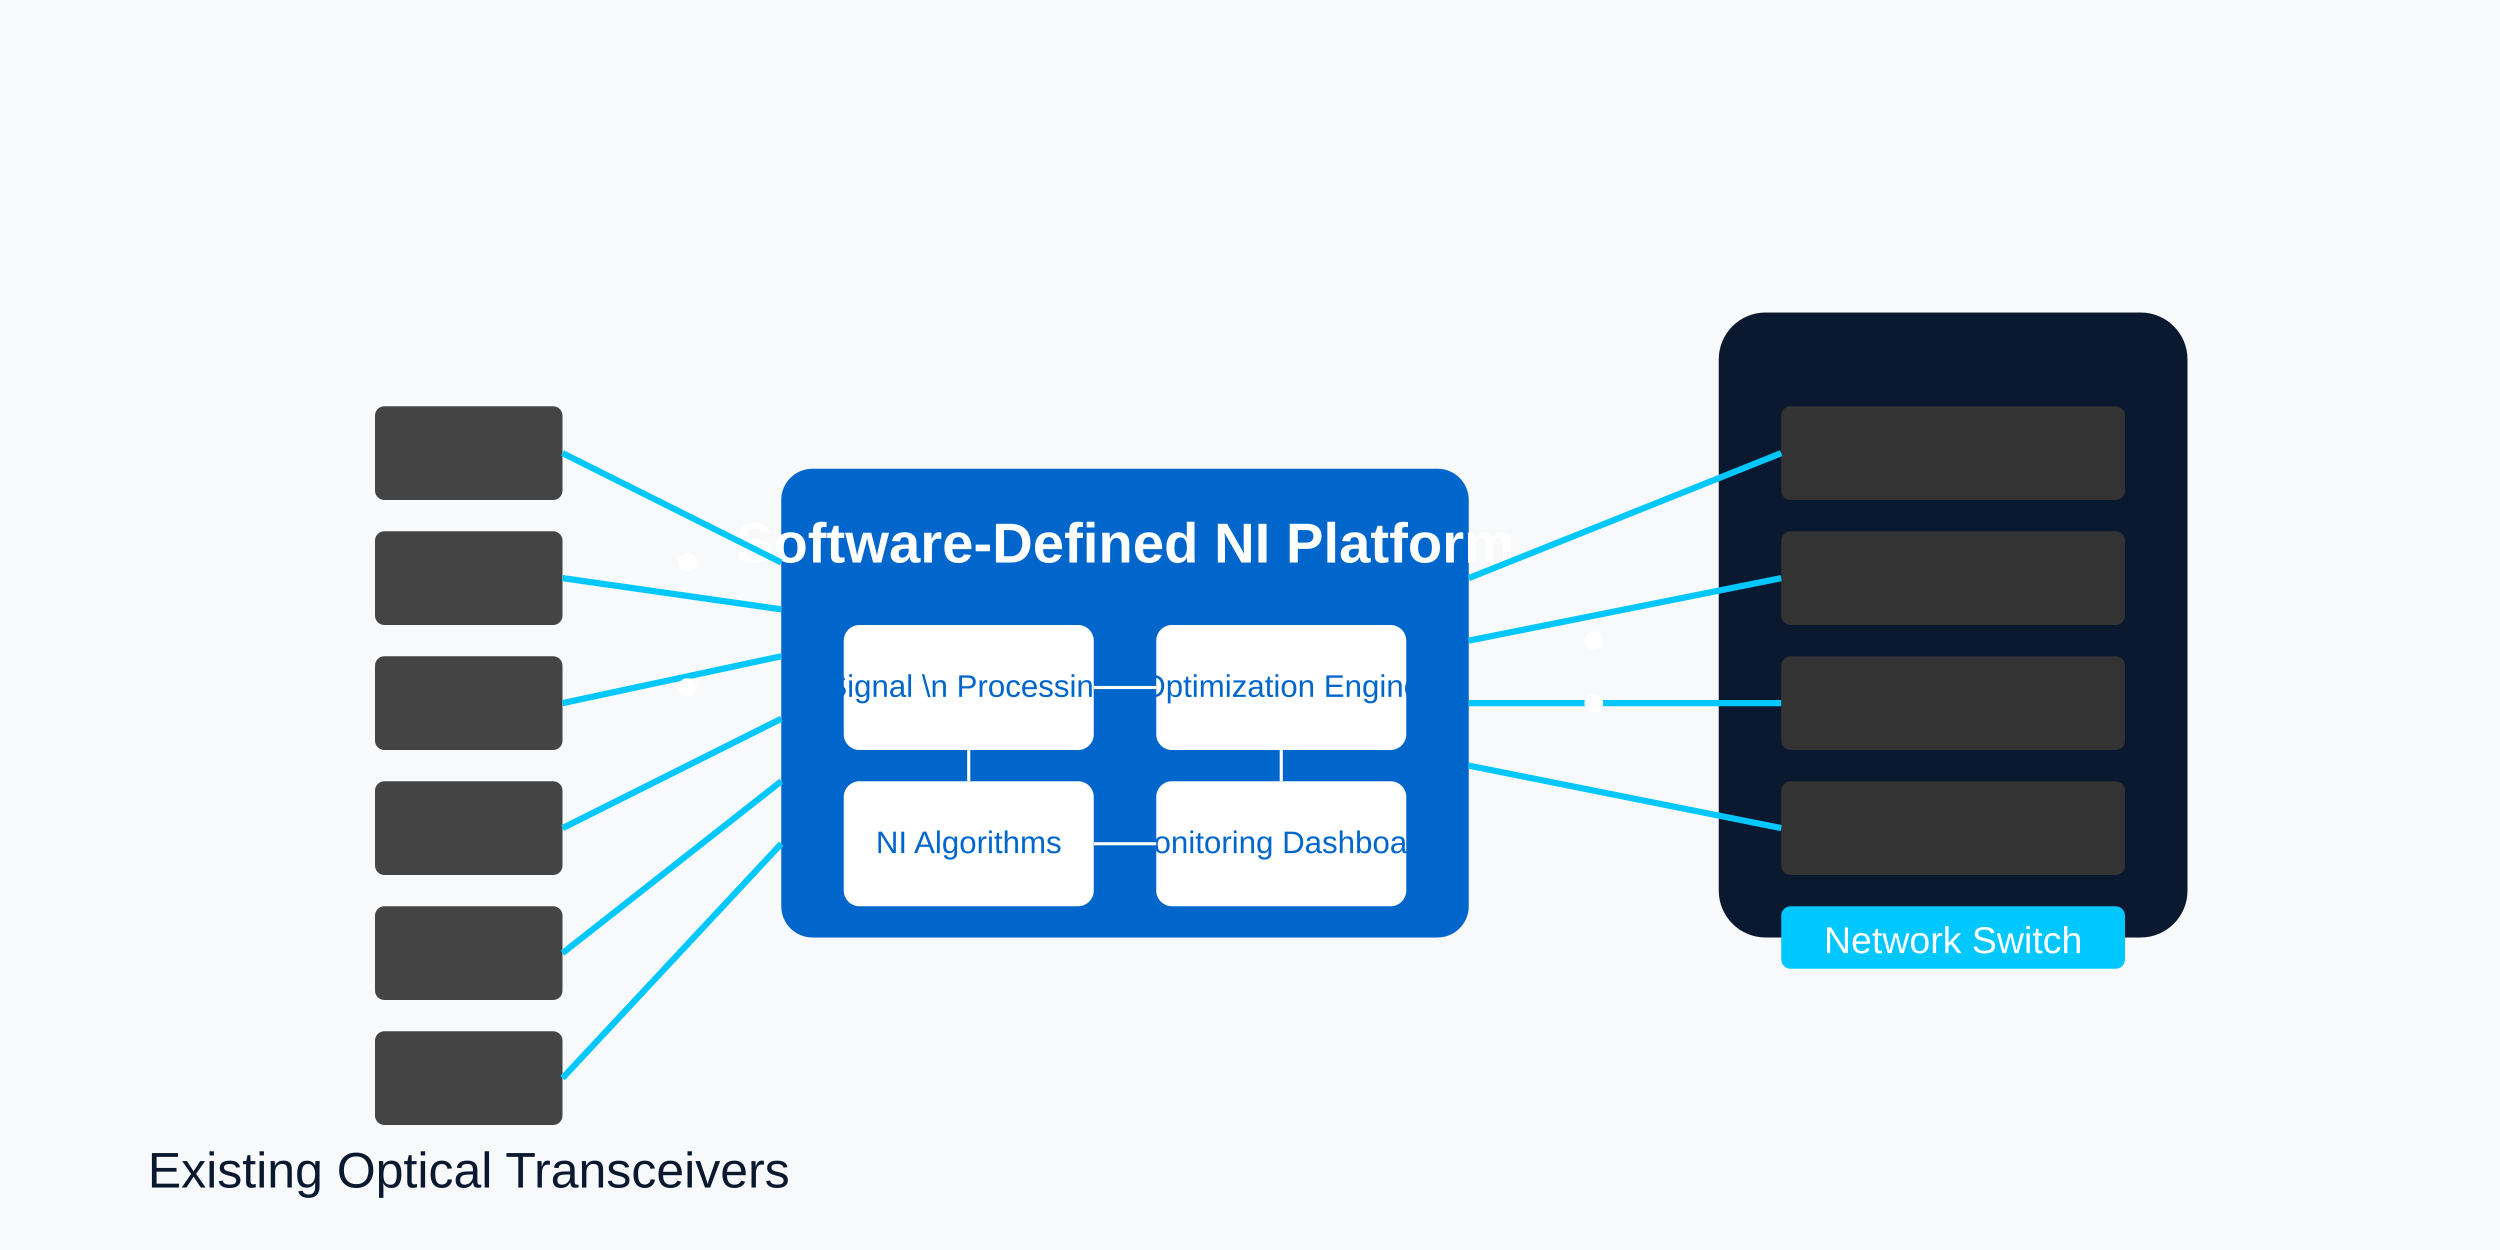
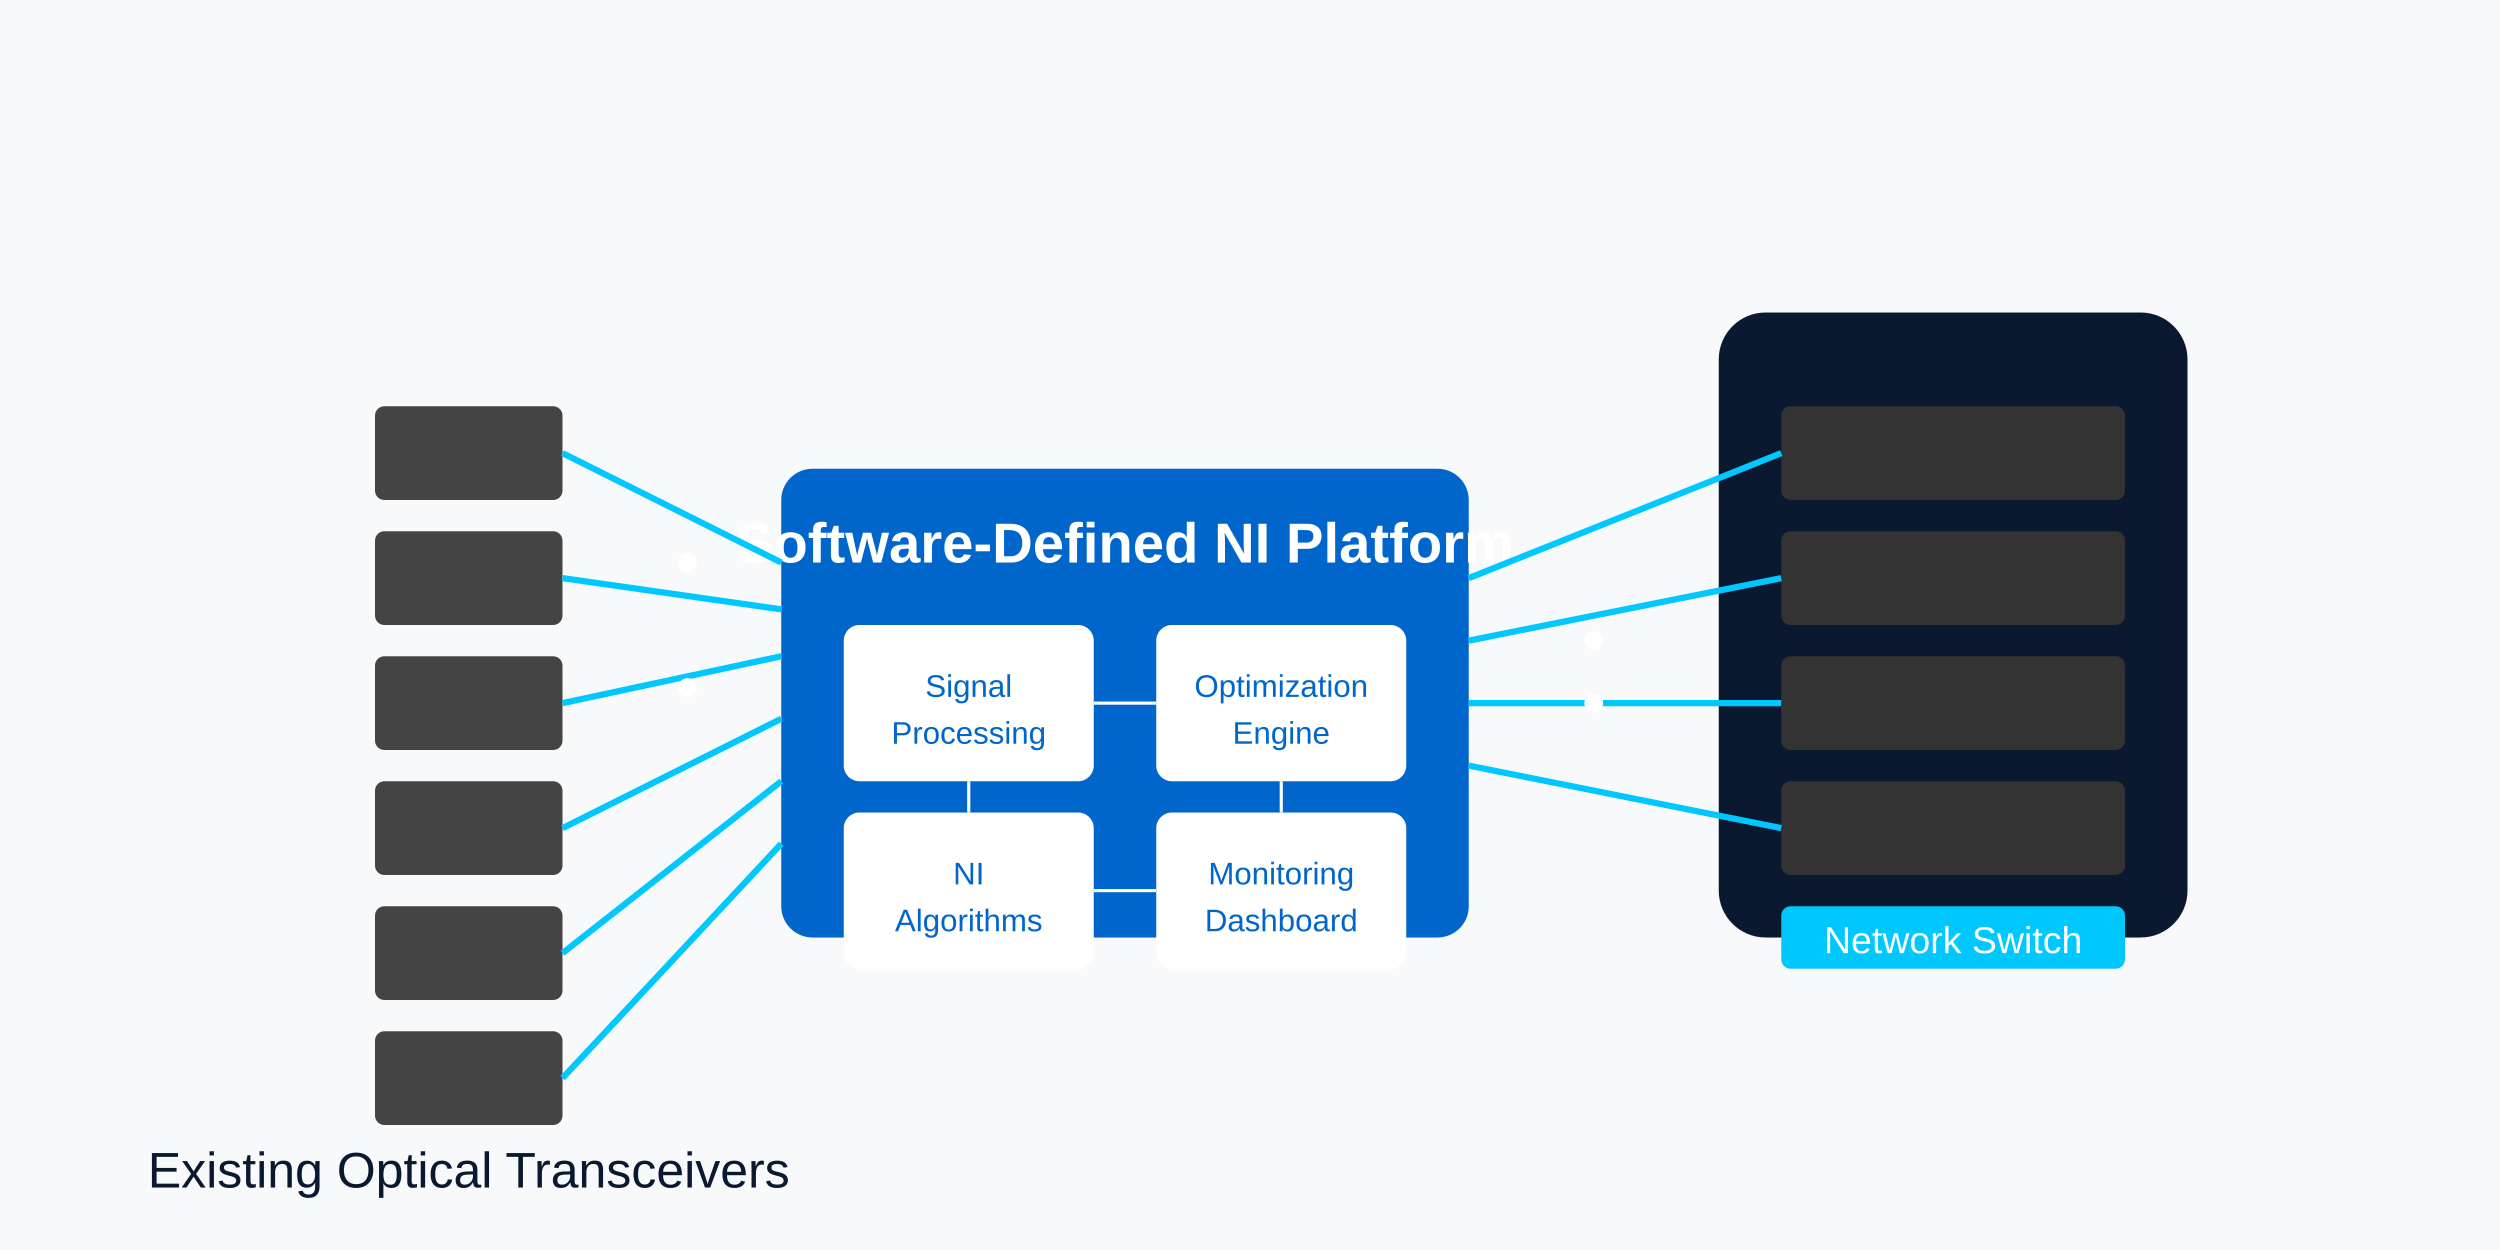
<svg xmlns="http://www.w3.org/2000/svg" viewBox="0 0 800 400">
  <rect width="800" height="400" fill="#f8f9fa" rx="0" ry="0" />
  <rect x="550" y="100" width="150" height="200" rx="15" ry="15" fill="#0a192f" />
  <rect x="570" y="130" width="110" height="30" fill="#333" rx="3" ry="3" />
  <rect x="570" y="170" width="110" height="30" fill="#333" rx="3" ry="3" />
  <rect x="570" y="210" width="110" height="30" fill="#333" rx="3" ry="3" />
  <rect x="570" y="250" width="110" height="30" fill="#333" rx="3" ry="3" />
  <rect x="570" y="290" width="110" height="20" fill="#00c8ff" rx="3" ry="3" />
  <text x="625" y="305" font-family="Arial" font-size="12" fill="white" text-anchor="middle">Network Switch</text>
  <rect x="250" y="150" width="220" height="150" rx="10" ry="10" fill="#0066cc" />
  <text x="360" y="180" font-family="Arial" font-size="18" fill="white" text-anchor="middle" font-weight="bold">Software-Defined NI Platform</text>
-   <rect x="270" y="200" width="80" height="40" fill="white" rx="5" ry="5" />
-   <text x="310" y="223" font-family="Arial" font-size="10" fill="#0066cc" text-anchor="middle">Signal \n Processing</text>
-   <rect x="270" y="250" width="80" height="40" fill="white" rx="5" ry="5" />
-   <text x="310" y="273" font-family="Arial" font-size="10" fill="#0066cc" text-anchor="middle">NI Algorithms</text>
-   <rect x="370" y="200" width="80" height="40" fill="white" rx="5" ry="5" />
-   <text x="410" y="223" font-family="Arial" font-size="10" fill="#0066cc" text-anchor="middle">Optimization Engine</text>
-   <rect x="370" y="250" width="80" height="40" fill="white" rx="5" ry="5" />
-   <text x="410" y="273" font-family="Arial" font-size="10" fill="#0066cc" text-anchor="middle">Monitoring Dashboard</text>
-   <line x1="350" y1="220" x2="370" y2="220" stroke="#fff" stroke-width="1" />
-   <line x1="350" y1="270" x2="370" y2="270" stroke="#fff" stroke-width="1" />
-   <line x1="310" y1="240" x2="310" y2="250" stroke="#fff" stroke-width="1" />
-   <line x1="410" y1="240" x2="410" y2="250" stroke="#fff" stroke-width="1" />
+   <rect x="270" y="200" width="80" height="50" fill="white" rx="5" ry="5" />
+   <text x="310" y="223" font-family="Arial" font-size="10" fill="#0066cc" text-anchor="middle">Signal</text>
+   <text x="310" y="238" font-family="Arial" font-size="10" fill="#0066cc" text-anchor="middle">Processing</text>
+   <rect x="270" y="260" width="80" height="50" fill="white" rx="5" ry="5" />
+   <text x="310" y="283" font-family="Arial" font-size="10" fill="#0066cc" text-anchor="middle">NI</text>
+   <text x="310" y="298" font-family="Arial" font-size="10" fill="#0066cc" text-anchor="middle">Algorithms</text>
+   <rect x="370" y="200" width="80" height="50" fill="white" rx="5" ry="5" />
+   <text x="410" y="223" font-family="Arial" font-size="10" fill="#0066cc" text-anchor="middle">Optimization</text>
+   <text x="410" y="238" font-family="Arial" font-size="10" fill="#0066cc" text-anchor="middle">Engine</text>
+   <rect x="370" y="260" width="80" height="50" fill="white" rx="5" ry="5" />
+   <text x="410" y="283" font-family="Arial" font-size="10" fill="#0066cc" text-anchor="middle">Monitoring</text>
+   <text x="410" y="298" font-family="Arial" font-size="10" fill="#0066cc" text-anchor="middle">Dashboard</text>
+   <line x1="350" y1="225" x2="370" y2="225" stroke="#fff" stroke-width="1" />
+   <line x1="350" y1="285" x2="370" y2="285" stroke="#fff" stroke-width="1" />
+   <line x1="310" y1="250" x2="310" y2="260" stroke="#fff" stroke-width="1" />
+   <line x1="410" y1="250" x2="410" y2="260" stroke="#fff" stroke-width="1" />
  <rect x="120" y="130" width="60" height="30" fill="#444" rx="3" ry="3" />
  <rect x="120" y="170" width="60" height="30" fill="#444" rx="3" ry="3" />
  <rect x="120" y="210" width="60" height="30" fill="#444" rx="3" ry="3" />
  <rect x="120" y="250" width="60" height="30" fill="#444" rx="3" ry="3" />
  <rect x="120" y="290" width="60" height="30" fill="#444" rx="3" ry="3" />
  <rect x="120" y="330" width="60" height="30" fill="#444" rx="3" ry="3" />
  <line x1="180" y1="145" x2="250" y2="180" stroke="#00c8ff" stroke-width="2" />
  <line x1="180" y1="185" x2="250" y2="195" stroke="#00c8ff" stroke-width="2" />
  <line x1="180" y1="225" x2="250" y2="210" stroke="#00c8ff" stroke-width="2" />
  <line x1="180" y1="265" x2="250" y2="230" stroke="#00c8ff" stroke-width="2" />
  <line x1="180" y1="305" x2="250" y2="250" stroke="#00c8ff" stroke-width="2" />
  <line x1="180" y1="345" x2="250" y2="270" stroke="#00c8ff" stroke-width="2" />
  <line x1="470" y1="185" x2="570" y2="145" stroke="#00c8ff" stroke-width="2" />
  <line x1="470" y1="205" x2="570" y2="185" stroke="#00c8ff" stroke-width="2" />
  <line x1="470" y1="225" x2="570" y2="225" stroke="#00c8ff" stroke-width="2" />
  <line x1="470" y1="245" x2="570" y2="265" stroke="#00c8ff" stroke-width="2" />
  <circle cx="220" cy="180" r="3" fill="#fff">
    <animate attributeName="cx" from="180" to="250" dur="2s" repeatCount="indefinite" />
  </circle>
  <circle cx="220" cy="220" r="3" fill="#fff">
    <animate attributeName="cx" from="180" to="250" dur="3s" repeatCount="indefinite" />
  </circle>
  <circle cx="510" cy="205" r="3" fill="#fff">
    <animate attributeName="cx" from="470" to="570" dur="2s" repeatCount="indefinite" />
  </circle>
  <circle cx="510" cy="225" r="3" fill="#fff">
    <animate attributeName="cx" from="470" to="570" dur="2.5s" repeatCount="indefinite" />
  </circle>
  <text x="150" y="380" font-family="Arial" font-size="16" fill="#0a192f" text-anchor="middle">Existing Optical Transceivers</text>
</svg>
